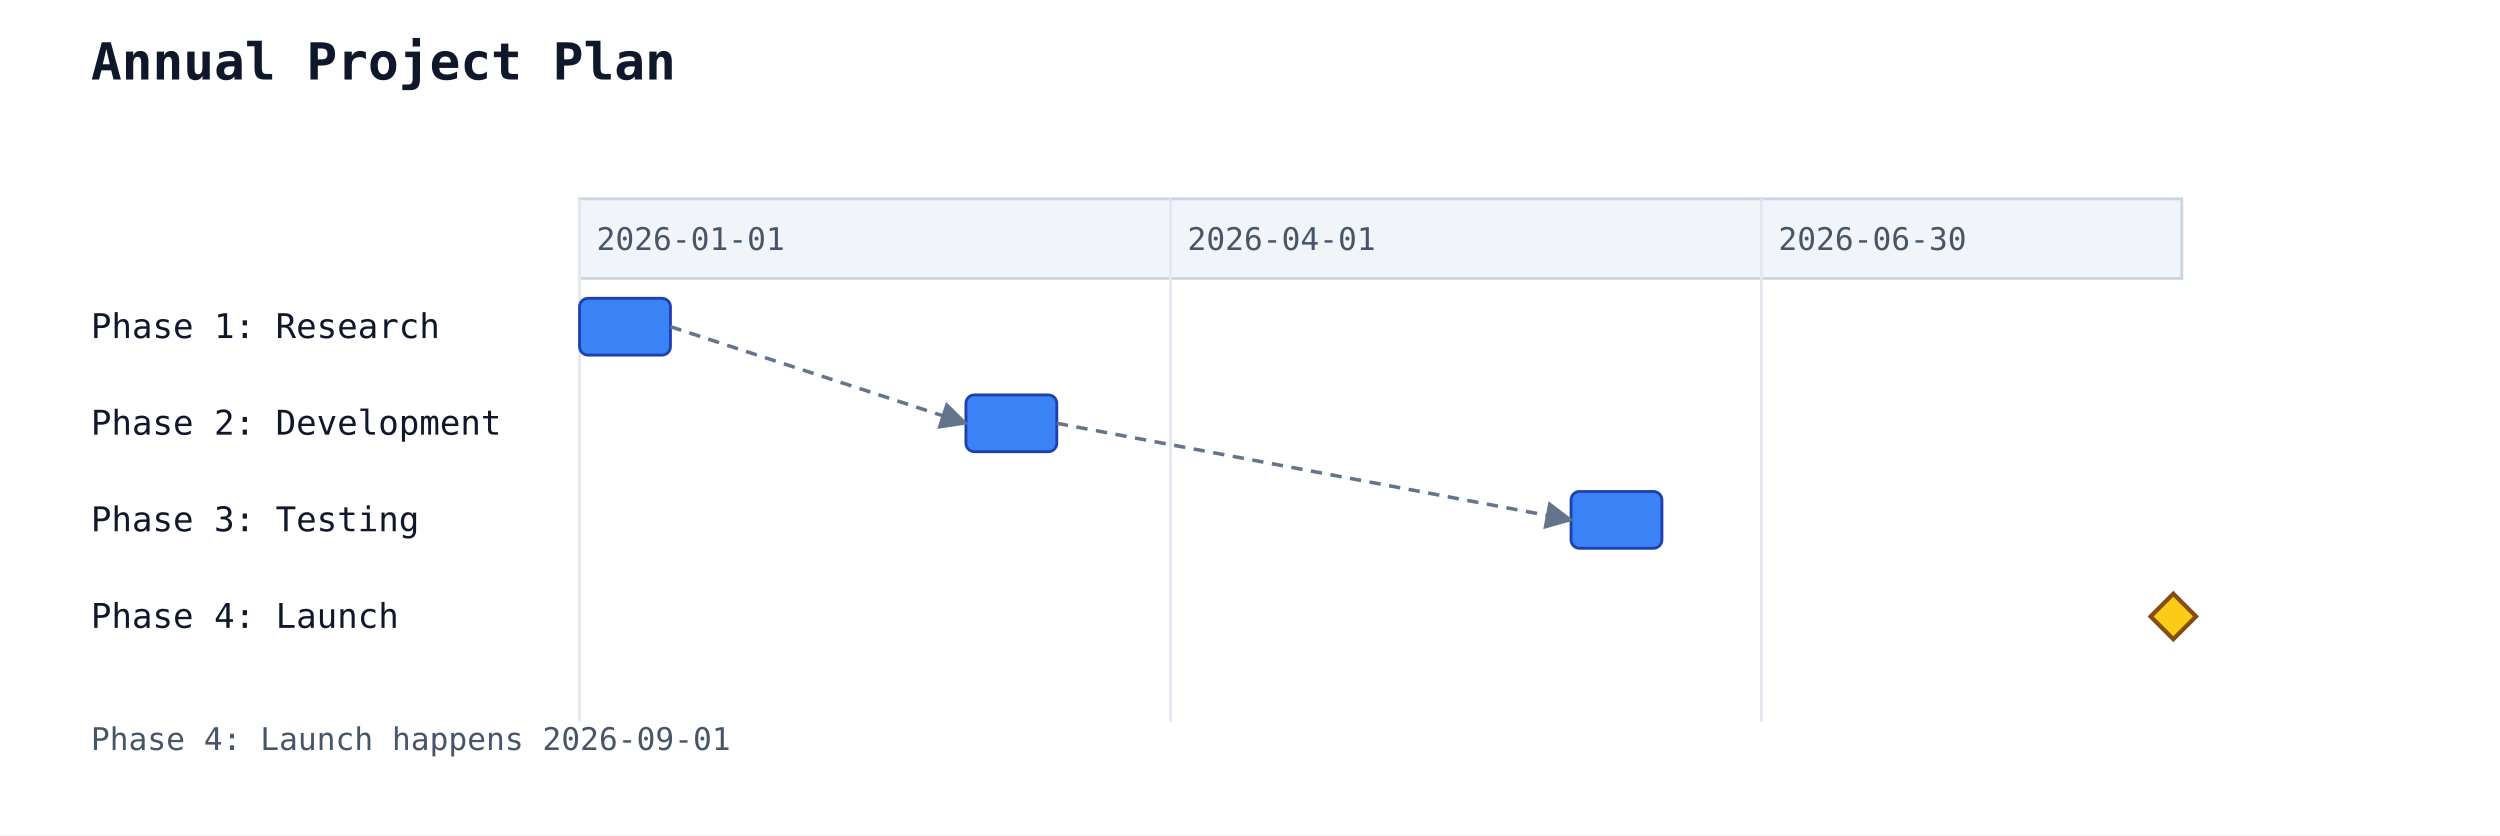
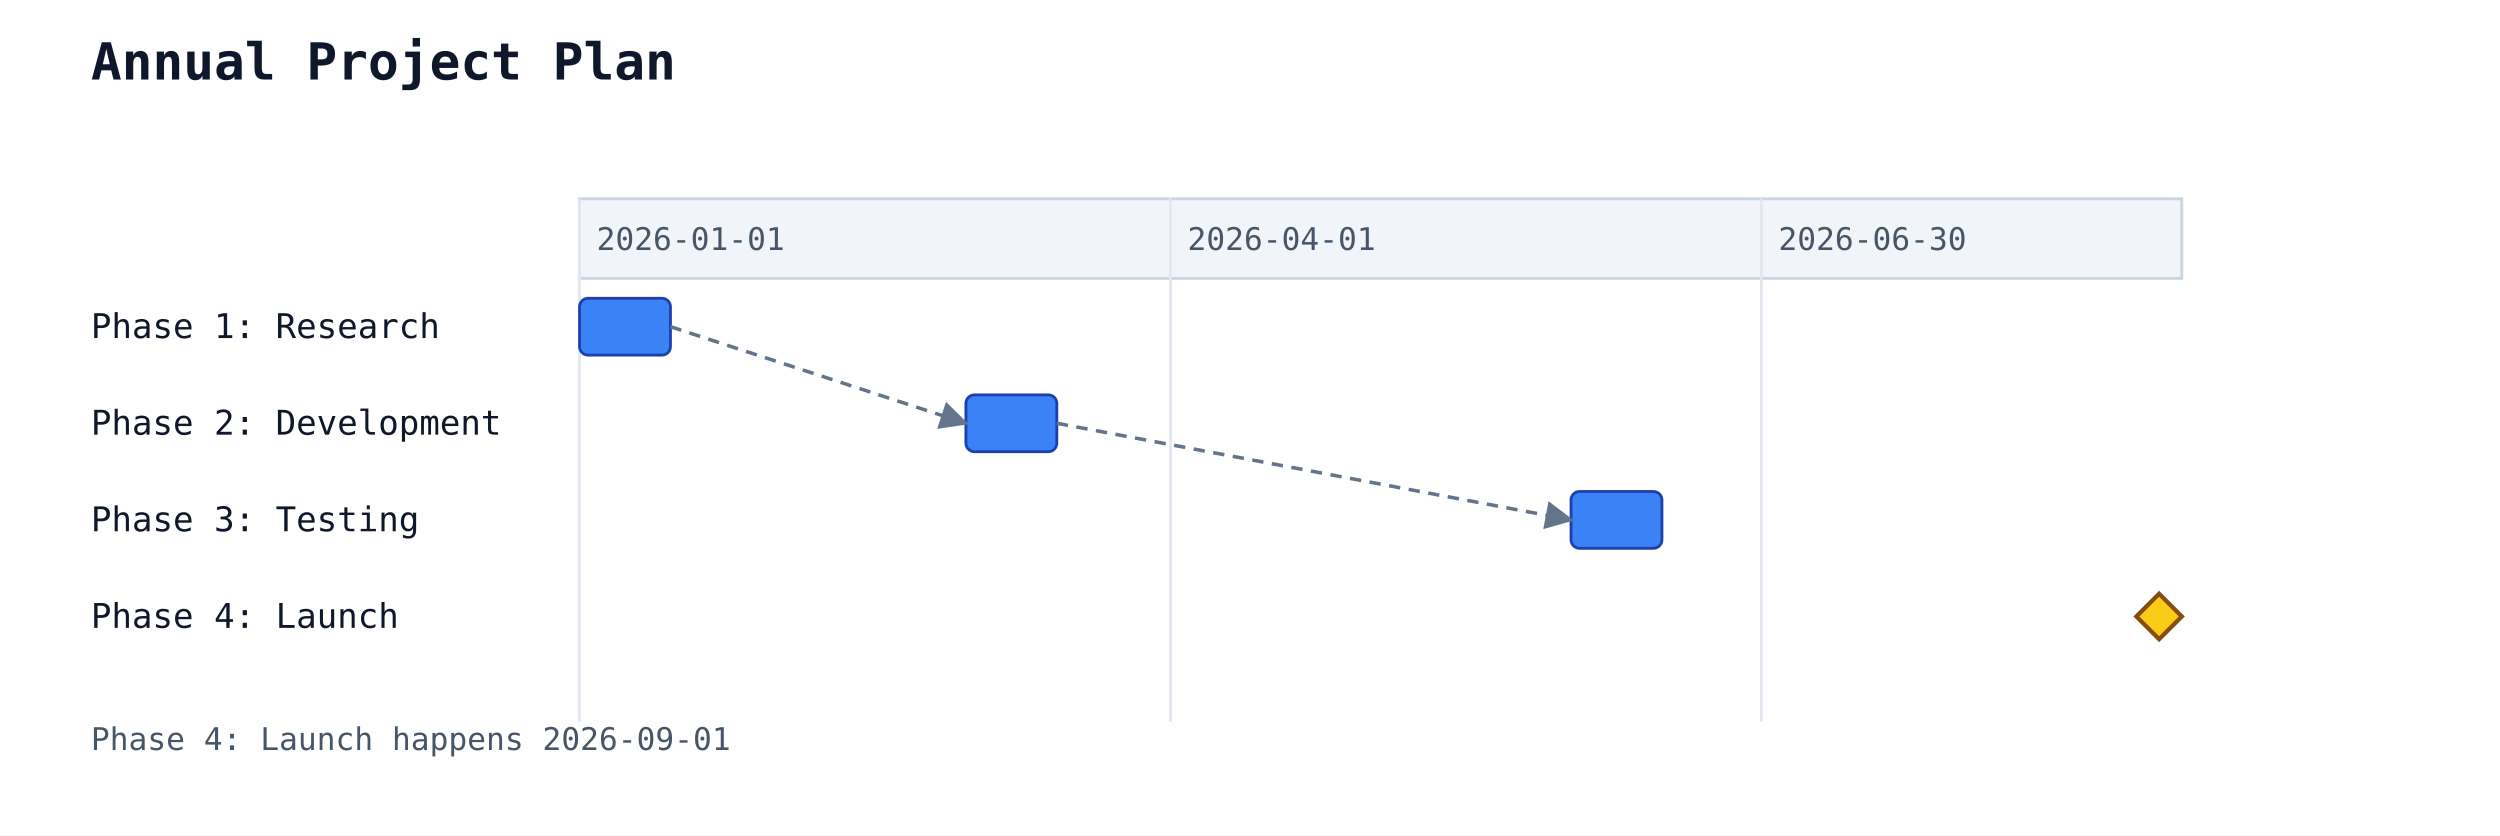
<svg xmlns="http://www.w3.org/2000/svg" width="880" height="294" viewBox="0 0 880 294">
  <rect width="100%" height="100%" fill="white" />
  <text x="32" y="28" font-family="monospace" font-size="18" font-weight="600" fill="#0f172a">Annual Project Plan</text>
  <rect x="204" y="70" width="564" height="28" fill="#f1f5f9" stroke="#cbd5e1" stroke-width="1" />
  <line x1="204" y1="70" x2="204" y2="254" stroke="#e2e8f0" stroke-width="1" />
  <text class="gantt-scale-tick" data-gantt-tick-day="2026-01-01" x="210" y="88" font-family="monospace" font-size="11" fill="#475569">2026-01-01</text>
  <line x1="412" y1="70" x2="412" y2="254" stroke="#e2e8f0" stroke-width="1" />
  <text class="gantt-scale-tick" data-gantt-tick-day="2026-04-01" x="418" y="88" font-family="monospace" font-size="11" fill="#475569">2026-04-01</text>
  <line x1="620" y1="70" x2="620" y2="254" stroke="#e2e8f0" stroke-width="1" />
  <text class="gantt-scale-tick" data-gantt-tick-day="2026-06-30" x="626" y="88" font-family="monospace" font-size="11" fill="#475569">2026-06-30</text>
  <text x="32" y="119" font-family="monospace" font-size="12" fill="#0f172a">Phase 1: Research</text>
  <rect class="gantt-task" data-gantt-start="2026-01-01" data-gantt-workload="14" data-gantt-duration="14" data-gantt-resources="" data-gantt-load="" x="204" y="105" width="32" height="20" rx="3" ry="3" fill="#3b82f6" stroke="#1e40af" stroke-width="1" />
  <text x="32" y="153" font-family="monospace" font-size="12" fill="#0f172a">Phase 2: Development</text>
  <rect class="gantt-task" data-gantt-start="2026-03-01" data-gantt-workload="14" data-gantt-duration="14" data-gantt-resources="" data-gantt-load="" x="340" y="139" width="32" height="20" rx="3" ry="3" fill="#3b82f6" stroke="#1e40af" stroke-width="1" />
  <text x="32" y="187" font-family="monospace" font-size="12" fill="#0f172a">Phase 3: Testing</text>
  <rect class="gantt-task" data-gantt-start="2026-06-01" data-gantt-workload="14" data-gantt-duration="14" data-gantt-resources="" data-gantt-load="" x="553" y="173" width="32" height="20" rx="3" ry="3" fill="#3b82f6" stroke="#1e40af" stroke-width="1" />
  <text x="32" y="221" font-family="monospace" font-size="12" fill="#0f172a">Phase 4: Launch</text>
-   <polygon class="gantt-milestone" points="765,209 773,217 765,225 757,217" fill="#facc15" stroke="#854d0e" stroke-width="1.5" />
+   <polygon class="gantt-milestone" points="760,209 768,217 760,225 752,217" fill="#facc15" stroke="#854d0e" stroke-width="1.5" />
  <line class="gantt-dependency gantt-dependency-requires" data-gantt-from="Phase 1: Research" data-gantt-to="Phase 2: Development" x1="236" y1="115" x2="340" y2="149" stroke="#64748b" stroke-width="1.25" stroke-dasharray="4 3" marker-end="url(#gantt-arrow)" />
  <line class="gantt-dependency gantt-dependency-requires" data-gantt-from="Phase 2: Development" data-gantt-to="Phase 3: Testing" x1="372" y1="149" x2="553" y2="183" stroke="#64748b" stroke-width="1.25" stroke-dasharray="4 3" marker-end="url(#gantt-arrow)" />
  <defs>
    <marker id="gantt-arrow" viewBox="0 0 10 10" refX="9" refY="5" markerWidth="8" markerHeight="8" orient="auto-start-reverse">
      <path d="M0,0 L10,5 L0,10 z" fill="#64748b" />
    </marker>
  </defs>
  <text x="32" y="264" font-family="monospace" font-size="11" fill="#475569">Phase 4: Launch happens 2026-09-01</text>
</svg>
